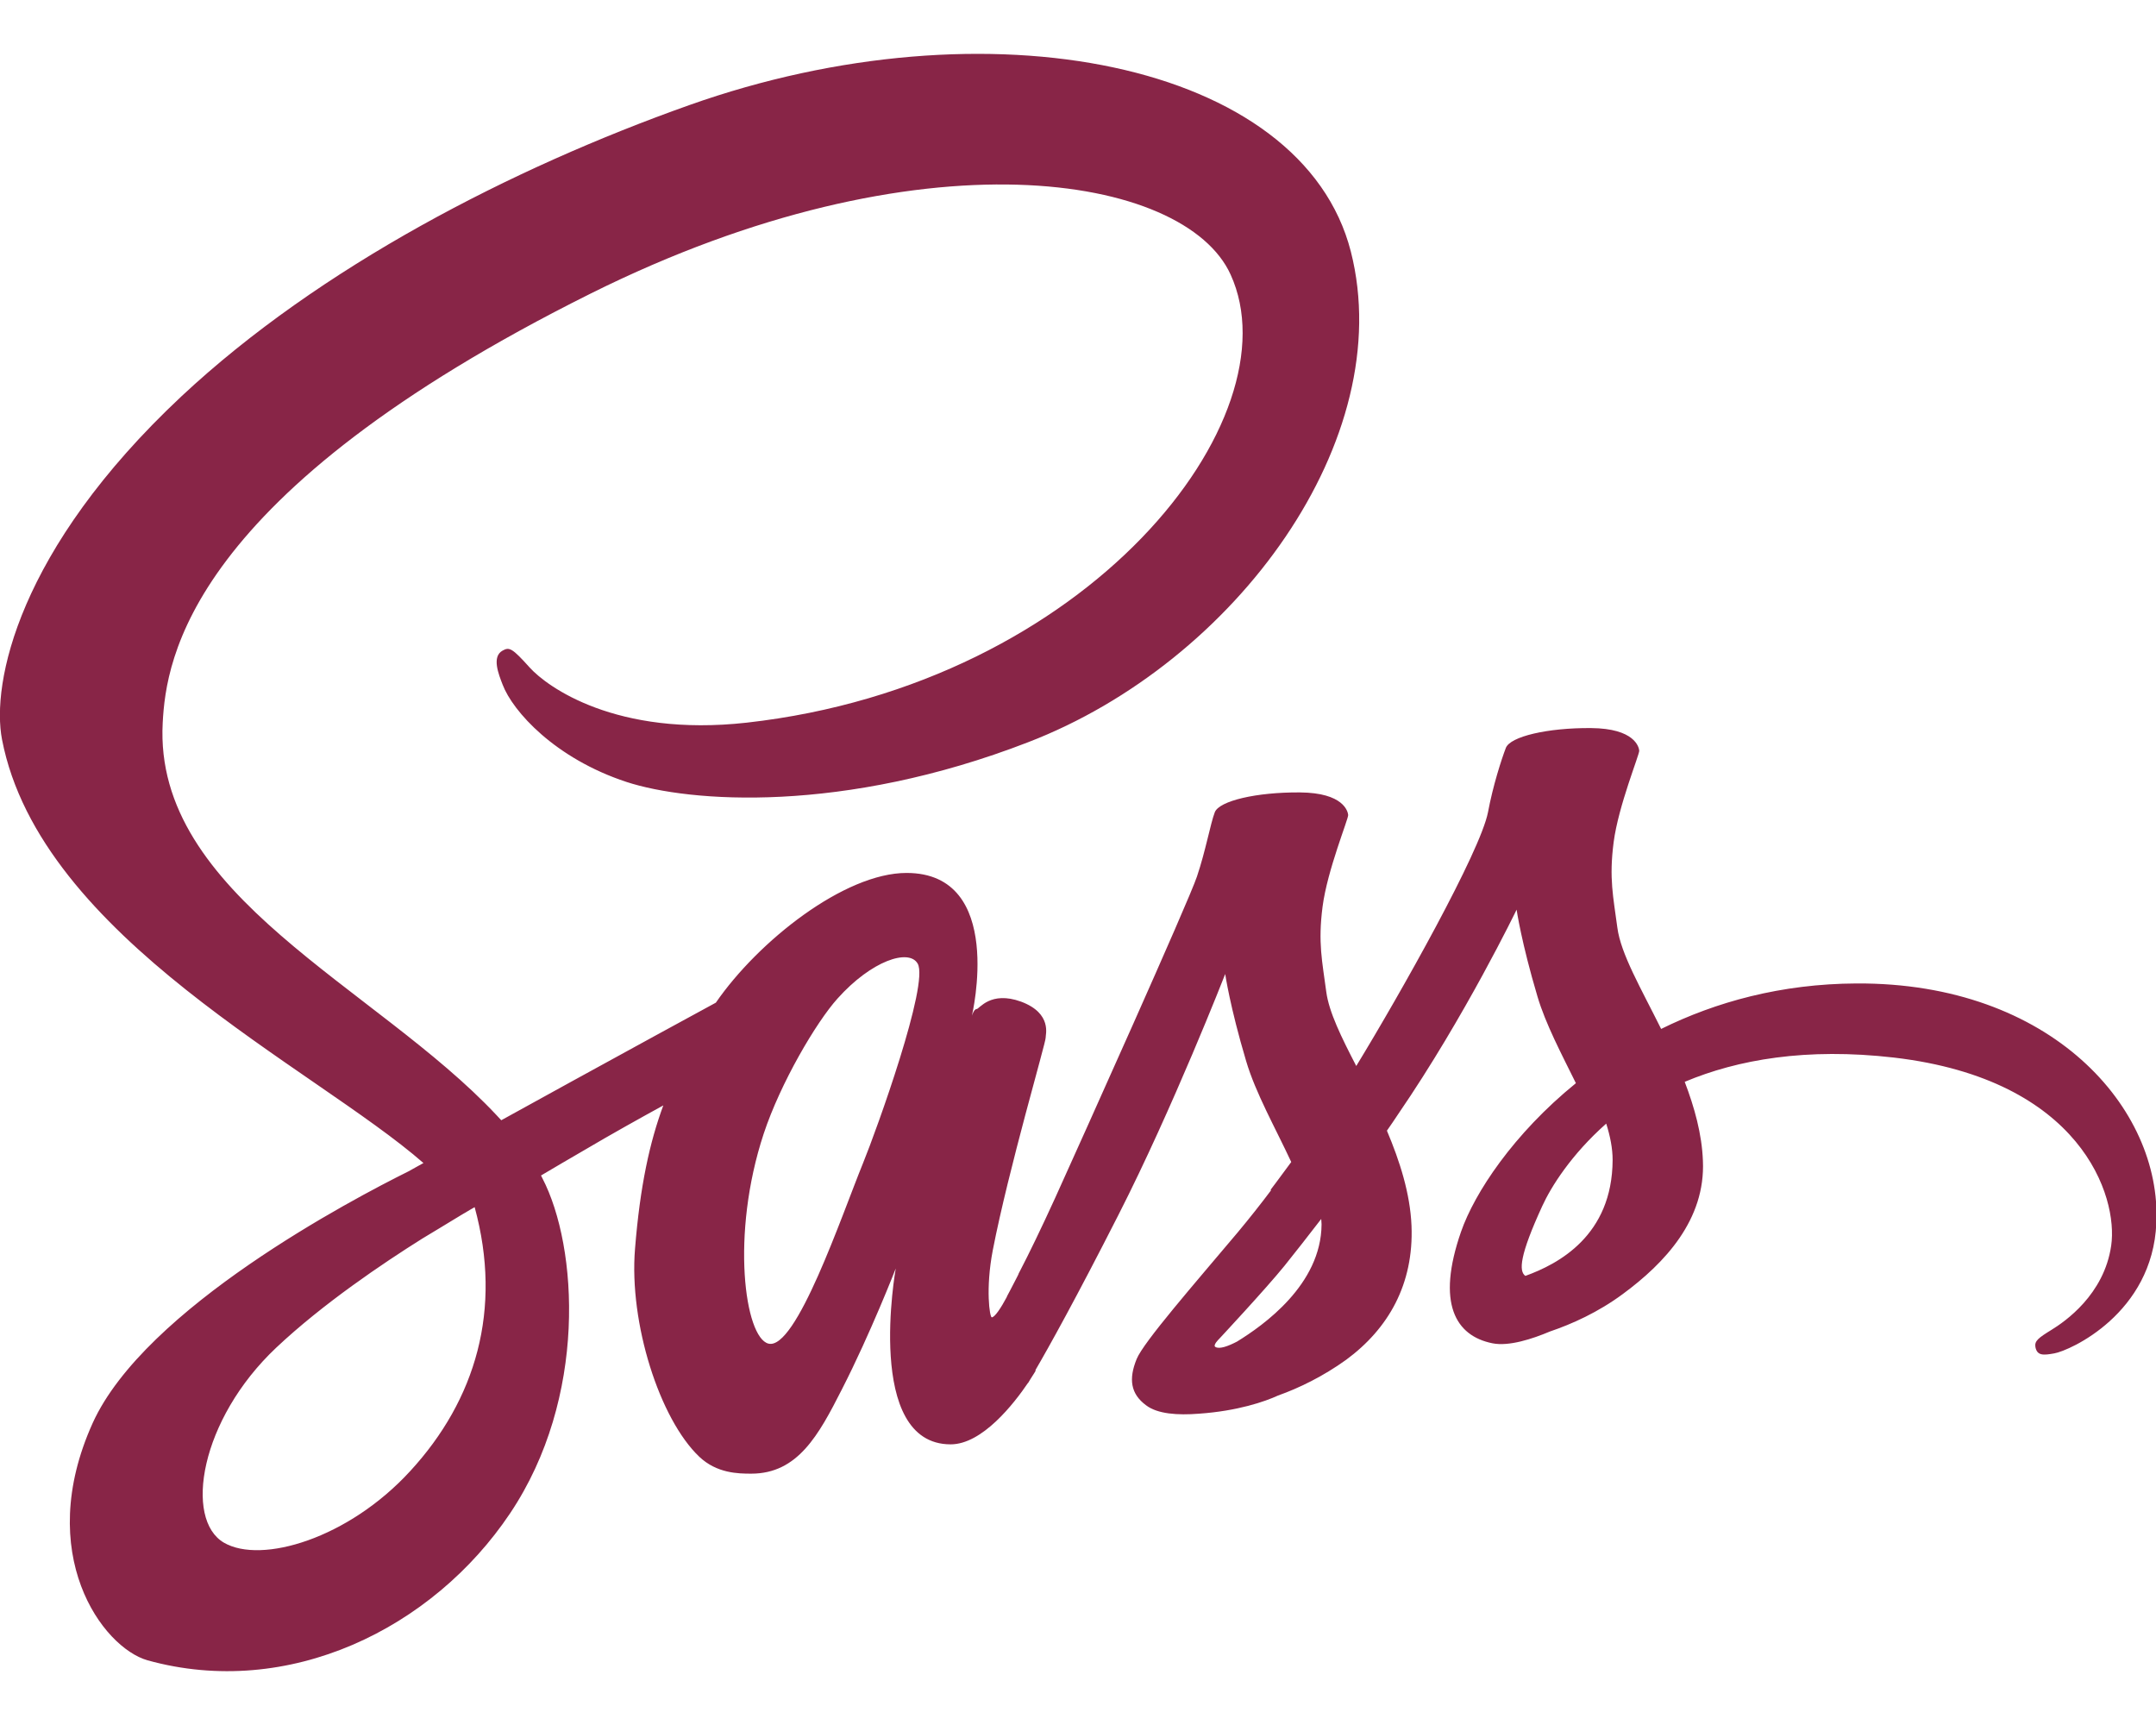
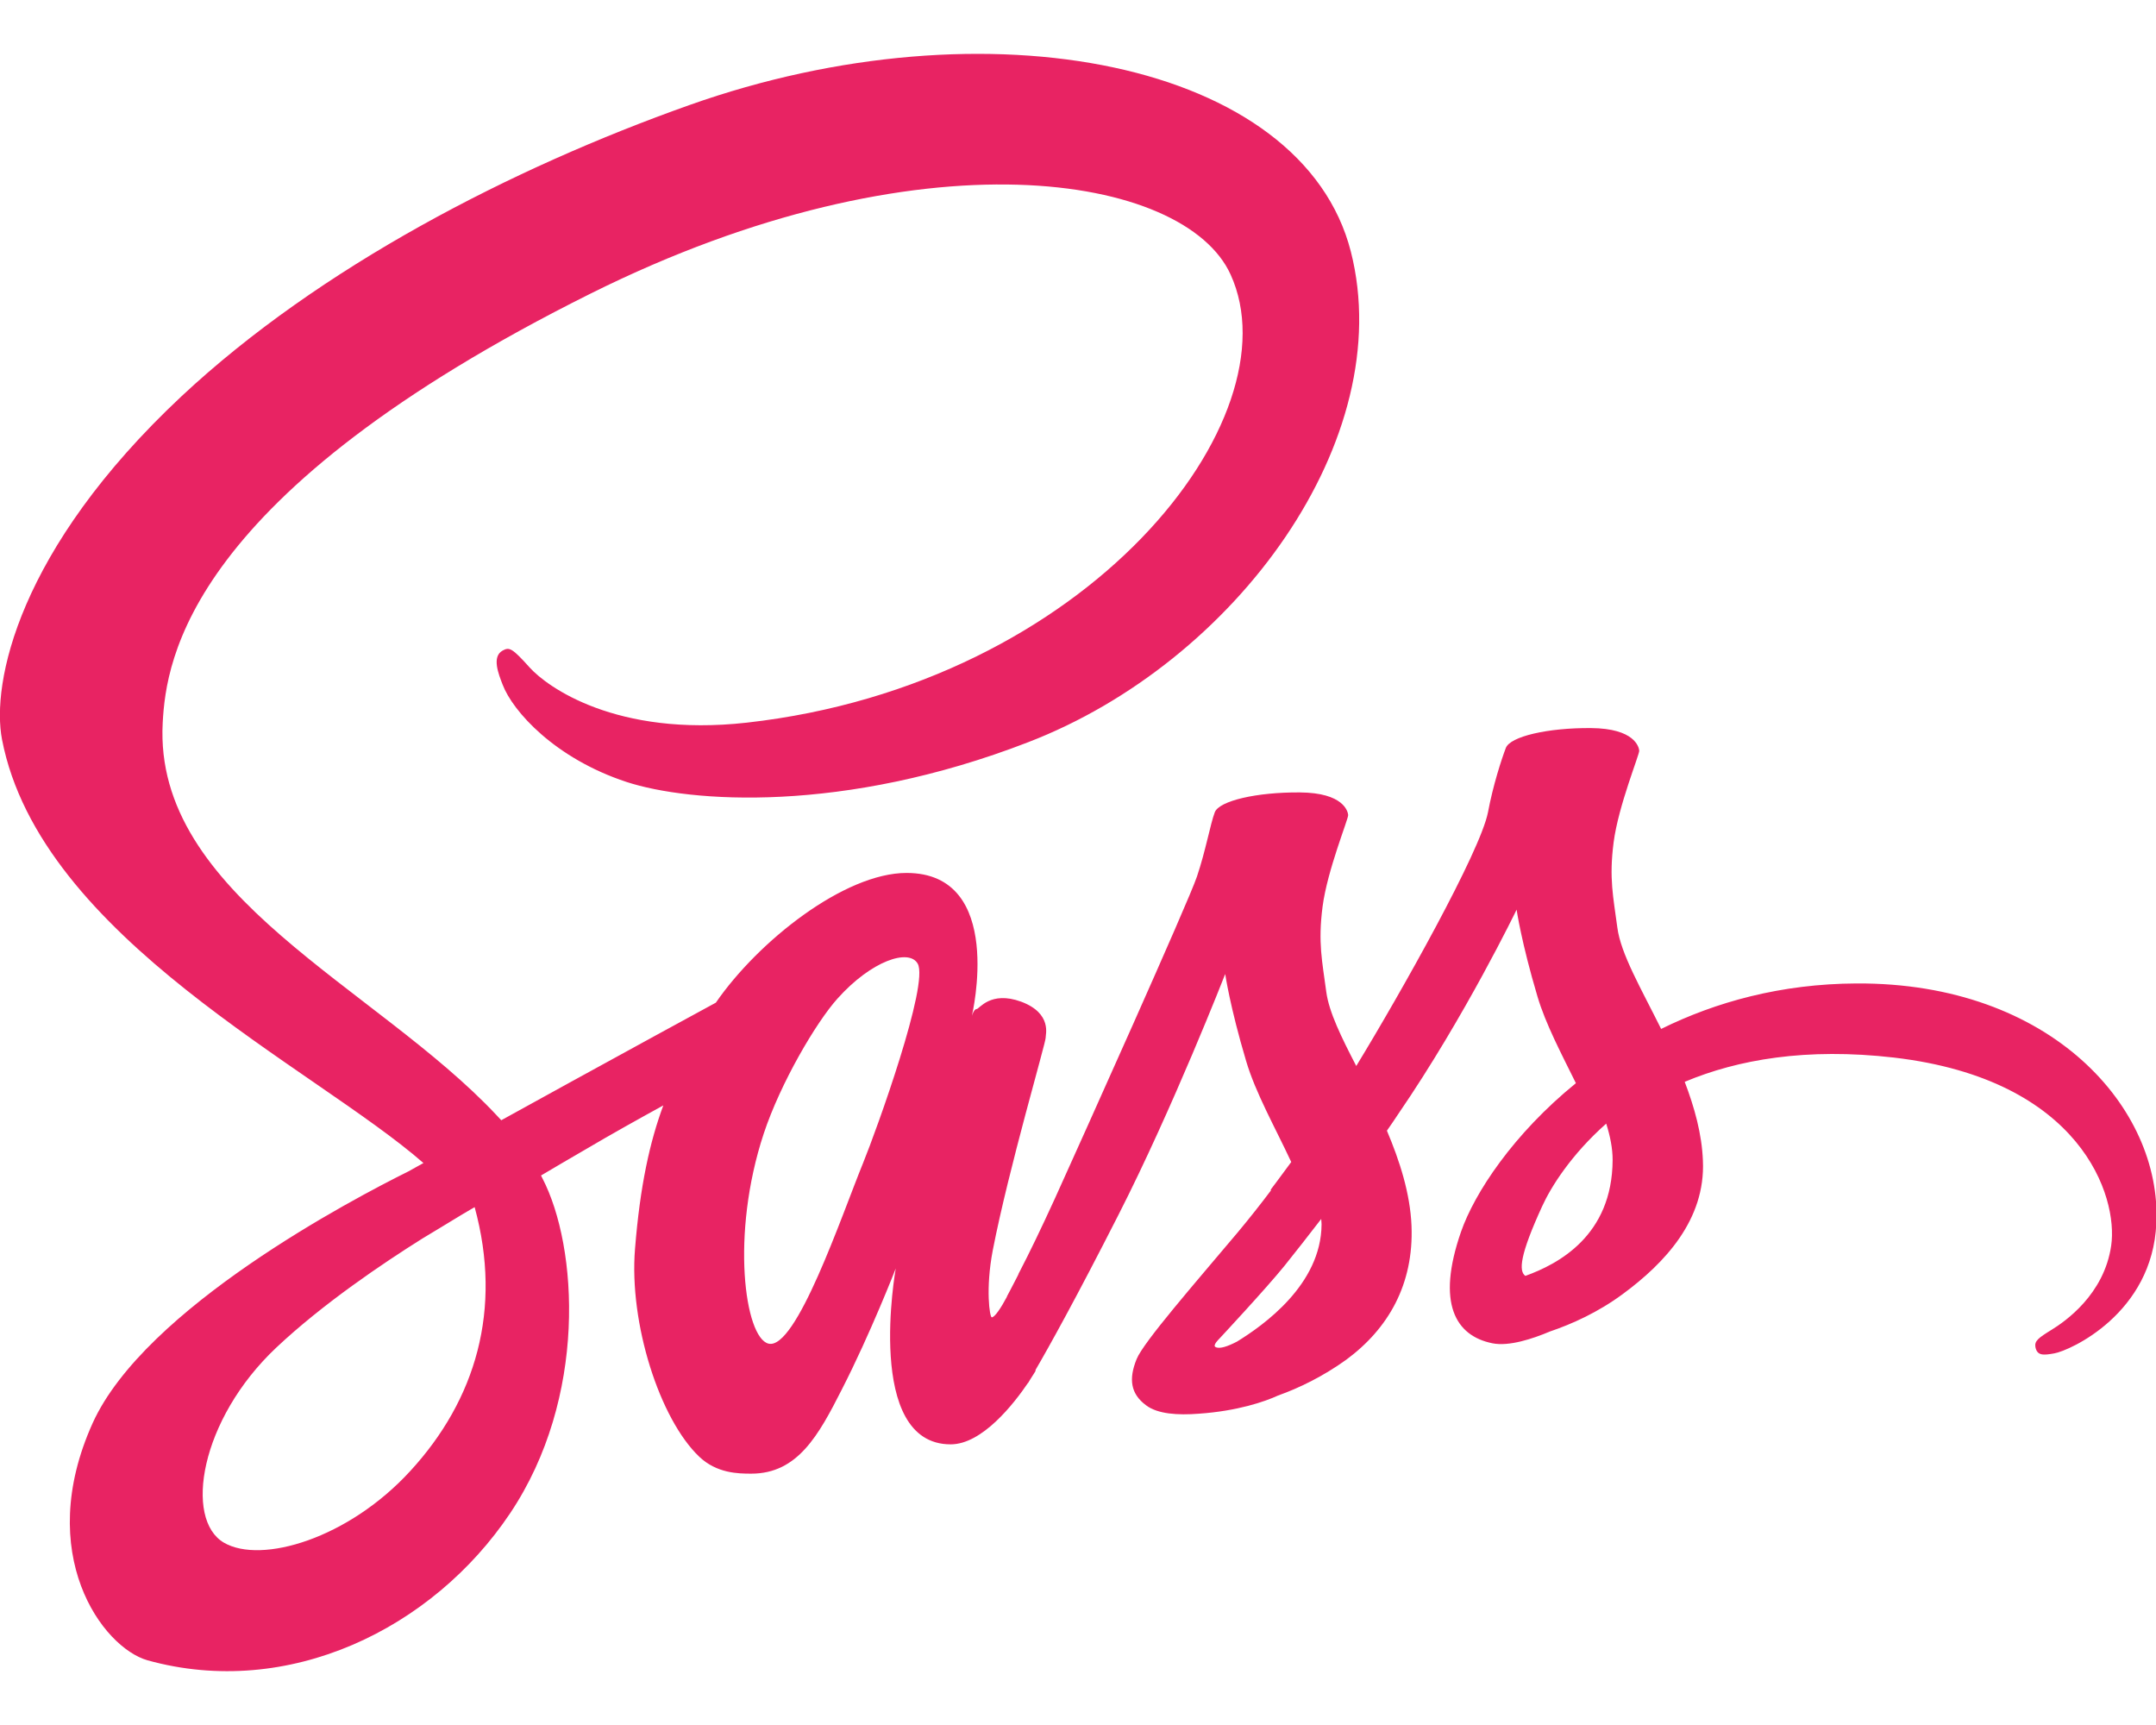
<svg xmlns="http://www.w3.org/2000/svg" aria-hidden="true" data-prefix="fab" data-icon="sass" role="img" viewBox="0 0 640 512" width="50">
-   <path fill="#882547" d="M551.1 291.9c-22.4.1-41.8 5.5-58 13.5-5.9-11.9-12-22.3-13-30.1-1.2-9.1-2.5-14.5-1.1-25.3s7.7-26.1 7.6-27.2c-.1-1.1-1.4-6.6-14.3-6.7-12.9-.1-24 2.5-25.3 5.9-1.3 3.4-3.8 11.1-5.3 19.1-2.3 11.7-25.8 53.5-39.1 75.3-4.4-8.5-8.1-16-8.9-22-1.2-9.1-2.5-14.5-1.1-25.3s7.7-26.1 7.6-27.2c-.1-1.1-1.4-6.6-14.3-6.7-12.9-.1-24 2.5-25.3 5.9-1.3 3.4-2.7 11.4-5.3 19.1-2.6 7.7-33.9 77.3-42.1 95.4-4.2 9.2-7.8 16.6-10.4 21.6s-.2.3-.4.9c-2.2 4.3-3.5 6.7-3.5 6.7v.1c-1.7 3.2-3.6 6.1-4.5 6.1-.6 0-1.9-8.4.3-19.9 4.7-24.2 15.8-61.8 15.7-63.1-.1-.7 2.1-7.2-7.3-10.7-9.1-3.3-12.4 2.2-13.2 2.2-.8 0-1.4 2-1.4 2s10.1-42.4-19.4-42.4c-18.4 0-44 20.2-56.6 38.5-7.9 4.3-25 13.6-43 23.5-6.9 3.8-14 7.7-20.7 11.4-.5-.5-.9-1-1.4-1.5-35.8-38.2-101.9-65.2-99.1-116.5 1-18.7 7.5-67.8 127.1-127.4 98-48.8 176.4-35.4 189.9-5.6 19.4 42.5-41.9 121.6-143.7 133-38.8 4.3-59.2-10.7-64.3-16.3-5.3-5.9-6.1-6.2-8.1-5.1-3.3 1.8-1.2 7 0 10.1 3 7.9 15.5 21.9 36.8 28.9 18.7 6.1 64.2 9.5 119.2-11.8C367 196.5 415.1 130.2 401 74.7 386.6 18.3 293.1-.2 204.6 31.2 151.9 49.9 94.9 79.3 53.9 117.6 5.2 163.2-2.6 202.9.6 219.5c11.4 58.9 92.6 97.3 125.1 125.7-1.6.9-3.1 1.7-4.5 2.5-16.3 8.1-78.2 40.5-93.7 74.7-17.5 38.8 2.9 66.6 16.3 70.4 41.8 11.6 84.6-9.3 107.6-43.6s20.2-79.1 9.6-99.5c-.1-.3-.3-.5-.4-.8 4.2-2.5 8.5-5 12.8-7.5 8.3-4.9 16.4-9.4 23.5-13.3-4 10.8-6.9 23.8-8.4 42.6-1.8 22 7.3 50.5 19.1 61.7 5.2 4.9 11.5 5 15.4 5 13.8 0 20-11.4 26.9-25 8.5-16.6 16-35.9 16-35.9s-9.4 52.2 16.3 52.2c9.4 0 18.8-12.1 23-18.3v.1s.2-.4.7-1.2c1-1.5 1.5-2.4 1.5-2.4v-.3c3.8-6.5 12.1-21.4 24.6-46 16.2-31.8 31.7-71.5 31.7-71.5s1.4 9.7 6.2 25.8c2.8 9.5 8.7 19.9 13.4 30-3.8 5.2-6.1 8.2-6.1 8.2s0 .1.1.2c-3 4-6.4 8.3-9.9 12.5-12.8 15.2-28 32.6-30 37.6-2.4 5.9-1.8 10.3 2.8 13.7 3.4 2.6 9.4 3 15.7 2.5 11.5-.8 19.6-3.6 23.5-5.4 6.2-2.2 13.4-5.7 20.2-10.6 12.5-9.2 20.1-22.4 19.4-39.8-.4-9.6-3.5-19.2-7.3-28.2 1.1-1.6 2.3-3.3 3.4-5 19.8-28.9 35.1-60.6 35.1-60.6s1.4 9.7 6.2 25.8c2.4 8.1 7.1 17 11.4 25.7-18.6 15.1-30.1 32.6-34.1 44.1-7.4 21.3-1.6 30.9 9.3 33.1 4.9 1 11.9-1.3 17.1-3.5 6.5-2.2 14.3-5.7 21.6-11.1 12.5-9.2 24.6-22.1 23.8-39.6-.3-7.9-2.5-15.8-5.4-23.4 15.7-6.6 36.1-10.2 62.1-7.2 55.7 6.5 66.6 41.3 64.5 55.8-2.1 14.6-13.8 22.6-17.7 25-3.9 2.4-5.1 3.3-4.8 5.1.5 2.6 2.3 2.5 5.6 1.9 4.6-.8 29.2-11.8 30.3-38.7 1.6-34-31.1-71.4-89-71.1zM121.8 436.6c-18.4 20.1-44.2 27.7-55.3 21.3C54.6 451 59.3 421.4 82 400c13.8-13 31.6-25 43.4-32.4 2.7-1.6 6.6-4 11.4-6.9.8-.5 1.2-.7 1.2-.7.9-.6 1.9-1.1 2.9-1.7 8.3 30.4.3 57.2-19.1 78.3zm134.4-91.4c-6.4 15.7-19.9 55.7-28.1 53.6-7-1.8-11.3-32.3-1.4-62.3 5-15.1 15.6-33.1 21.9-40.1 10.1-11.3 21.2-14.9 23.8-10.4 3.5 5.9-12.2 49.4-16.2 59.2zm111 53c-2.7 1.4-5.2 2.3-6.4 1.6-.9-.5 1.1-2.4 1.1-2.4s13.9-14.9 19.4-21.7c3.2-4 6.9-8.7 10.9-13.9 0 .5.1 1 .1 1.6-.1 17.9-17.3 30-25.1 34.8zm85.6-19.5c-2-1.4-1.7-6.1 5-20.7 2.6-5.7 8.6-15.3 19-24.5 1.2 3.8 1.9 7.4 1.9 10.8-.1 22.5-16.2 30.9-25.9 34.4z" />
+   <path fill="#E82363" d="M551.1 291.9c-22.4.1-41.8 5.5-58 13.5-5.9-11.9-12-22.3-13-30.1-1.2-9.1-2.5-14.5-1.1-25.3s7.7-26.1 7.6-27.2c-.1-1.1-1.4-6.6-14.3-6.7-12.9-.1-24 2.5-25.3 5.9-1.3 3.4-3.8 11.1-5.3 19.1-2.3 11.7-25.8 53.5-39.1 75.3-4.4-8.5-8.1-16-8.9-22-1.2-9.1-2.5-14.5-1.1-25.3s7.7-26.1 7.6-27.2c-.1-1.1-1.4-6.6-14.3-6.7-12.9-.1-24 2.5-25.3 5.9-1.3 3.4-2.7 11.4-5.3 19.1-2.6 7.7-33.9 77.3-42.1 95.4-4.2 9.2-7.8 16.6-10.4 21.6s-.2.3-.4.9c-2.2 4.3-3.5 6.7-3.5 6.7v.1c-1.7 3.2-3.6 6.1-4.5 6.1-.6 0-1.9-8.4.3-19.9 4.7-24.2 15.8-61.8 15.7-63.1-.1-.7 2.1-7.2-7.3-10.7-9.1-3.3-12.4 2.2-13.2 2.2-.8 0-1.4 2-1.4 2s10.1-42.4-19.4-42.4c-18.4 0-44 20.2-56.6 38.5-7.9 4.3-25 13.6-43 23.5-6.9 3.8-14 7.7-20.7 11.4-.5-.5-.9-1-1.4-1.5-35.8-38.2-101.9-65.2-99.1-116.5 1-18.7 7.5-67.8 127.1-127.4 98-48.8 176.4-35.4 189.9-5.6 19.4 42.5-41.9 121.6-143.7 133-38.8 4.3-59.2-10.7-64.3-16.3-5.3-5.9-6.1-6.2-8.1-5.1-3.3 1.8-1.2 7 0 10.1 3 7.9 15.5 21.9 36.8 28.9 18.7 6.1 64.2 9.5 119.2-11.8C367 196.5 415.1 130.2 401 74.7 386.6 18.3 293.1-.2 204.6 31.2 151.9 49.9 94.9 79.3 53.9 117.6 5.2 163.2-2.6 202.9.6 219.5c11.4 58.9 92.6 97.3 125.1 125.7-1.6.9-3.1 1.7-4.5 2.5-16.3 8.1-78.2 40.5-93.7 74.7-17.5 38.8 2.9 66.6 16.3 70.4 41.8 11.6 84.6-9.3 107.6-43.6s20.2-79.1 9.6-99.5c-.1-.3-.3-.5-.4-.8 4.2-2.5 8.5-5 12.8-7.5 8.3-4.9 16.4-9.4 23.5-13.3-4 10.8-6.9 23.8-8.4 42.6-1.8 22 7.3 50.5 19.1 61.7 5.2 4.9 11.5 5 15.4 5 13.8 0 20-11.4 26.9-25 8.5-16.6 16-35.9 16-35.9s-9.4 52.2 16.3 52.2c9.4 0 18.8-12.1 23-18.3v.1s.2-.4.7-1.2c1-1.5 1.5-2.4 1.5-2.4v-.3c3.8-6.5 12.1-21.4 24.6-46 16.2-31.8 31.7-71.5 31.7-71.5s1.4 9.7 6.2 25.8c2.8 9.5 8.7 19.9 13.4 30-3.8 5.2-6.1 8.2-6.1 8.2s0 .1.1.2c-3 4-6.4 8.3-9.9 12.5-12.8 15.2-28 32.6-30 37.6-2.4 5.9-1.8 10.3 2.8 13.7 3.4 2.6 9.4 3 15.7 2.5 11.5-.8 19.6-3.6 23.5-5.4 6.2-2.2 13.4-5.7 20.2-10.6 12.5-9.2 20.1-22.4 19.4-39.8-.4-9.6-3.5-19.2-7.3-28.2 1.1-1.6 2.3-3.3 3.4-5 19.8-28.9 35.1-60.6 35.1-60.6s1.4 9.7 6.2 25.8c2.4 8.1 7.1 17 11.4 25.7-18.6 15.1-30.1 32.6-34.1 44.1-7.4 21.3-1.6 30.9 9.3 33.1 4.9 1 11.9-1.3 17.1-3.5 6.5-2.2 14.3-5.7 21.6-11.1 12.5-9.2 24.6-22.1 23.8-39.6-.3-7.9-2.5-15.8-5.4-23.4 15.7-6.6 36.1-10.2 62.1-7.2 55.7 6.5 66.6 41.3 64.5 55.8-2.1 14.6-13.8 22.6-17.7 25-3.9 2.4-5.1 3.3-4.8 5.1.5 2.6 2.3 2.5 5.6 1.9 4.6-.8 29.2-11.8 30.3-38.7 1.6-34-31.1-71.4-89-71.1zM121.8 436.6c-18.4 20.1-44.2 27.7-55.3 21.3C54.6 451 59.3 421.4 82 400c13.8-13 31.6-25 43.4-32.4 2.7-1.6 6.6-4 11.4-6.9.8-.5 1.2-.7 1.2-.7.9-.6 1.9-1.1 2.9-1.7 8.3 30.4.3 57.2-19.1 78.3zm134.4-91.4c-6.4 15.7-19.9 55.7-28.1 53.6-7-1.8-11.3-32.3-1.4-62.3 5-15.1 15.6-33.1 21.9-40.1 10.1-11.3 21.2-14.9 23.8-10.4 3.5 5.9-12.2 49.4-16.2 59.2zm111 53c-2.7 1.4-5.2 2.3-6.4 1.6-.9-.5 1.1-2.4 1.1-2.4s13.9-14.9 19.4-21.7c3.2-4 6.9-8.7 10.9-13.9 0 .5.1 1 .1 1.6-.1 17.9-17.3 30-25.1 34.8zm85.6-19.5c-2-1.4-1.7-6.1 5-20.7 2.6-5.7 8.6-15.3 19-24.5 1.2 3.8 1.9 7.4 1.9 10.8-.1 22.5-16.2 30.9-25.9 34.4z" />
</svg>
